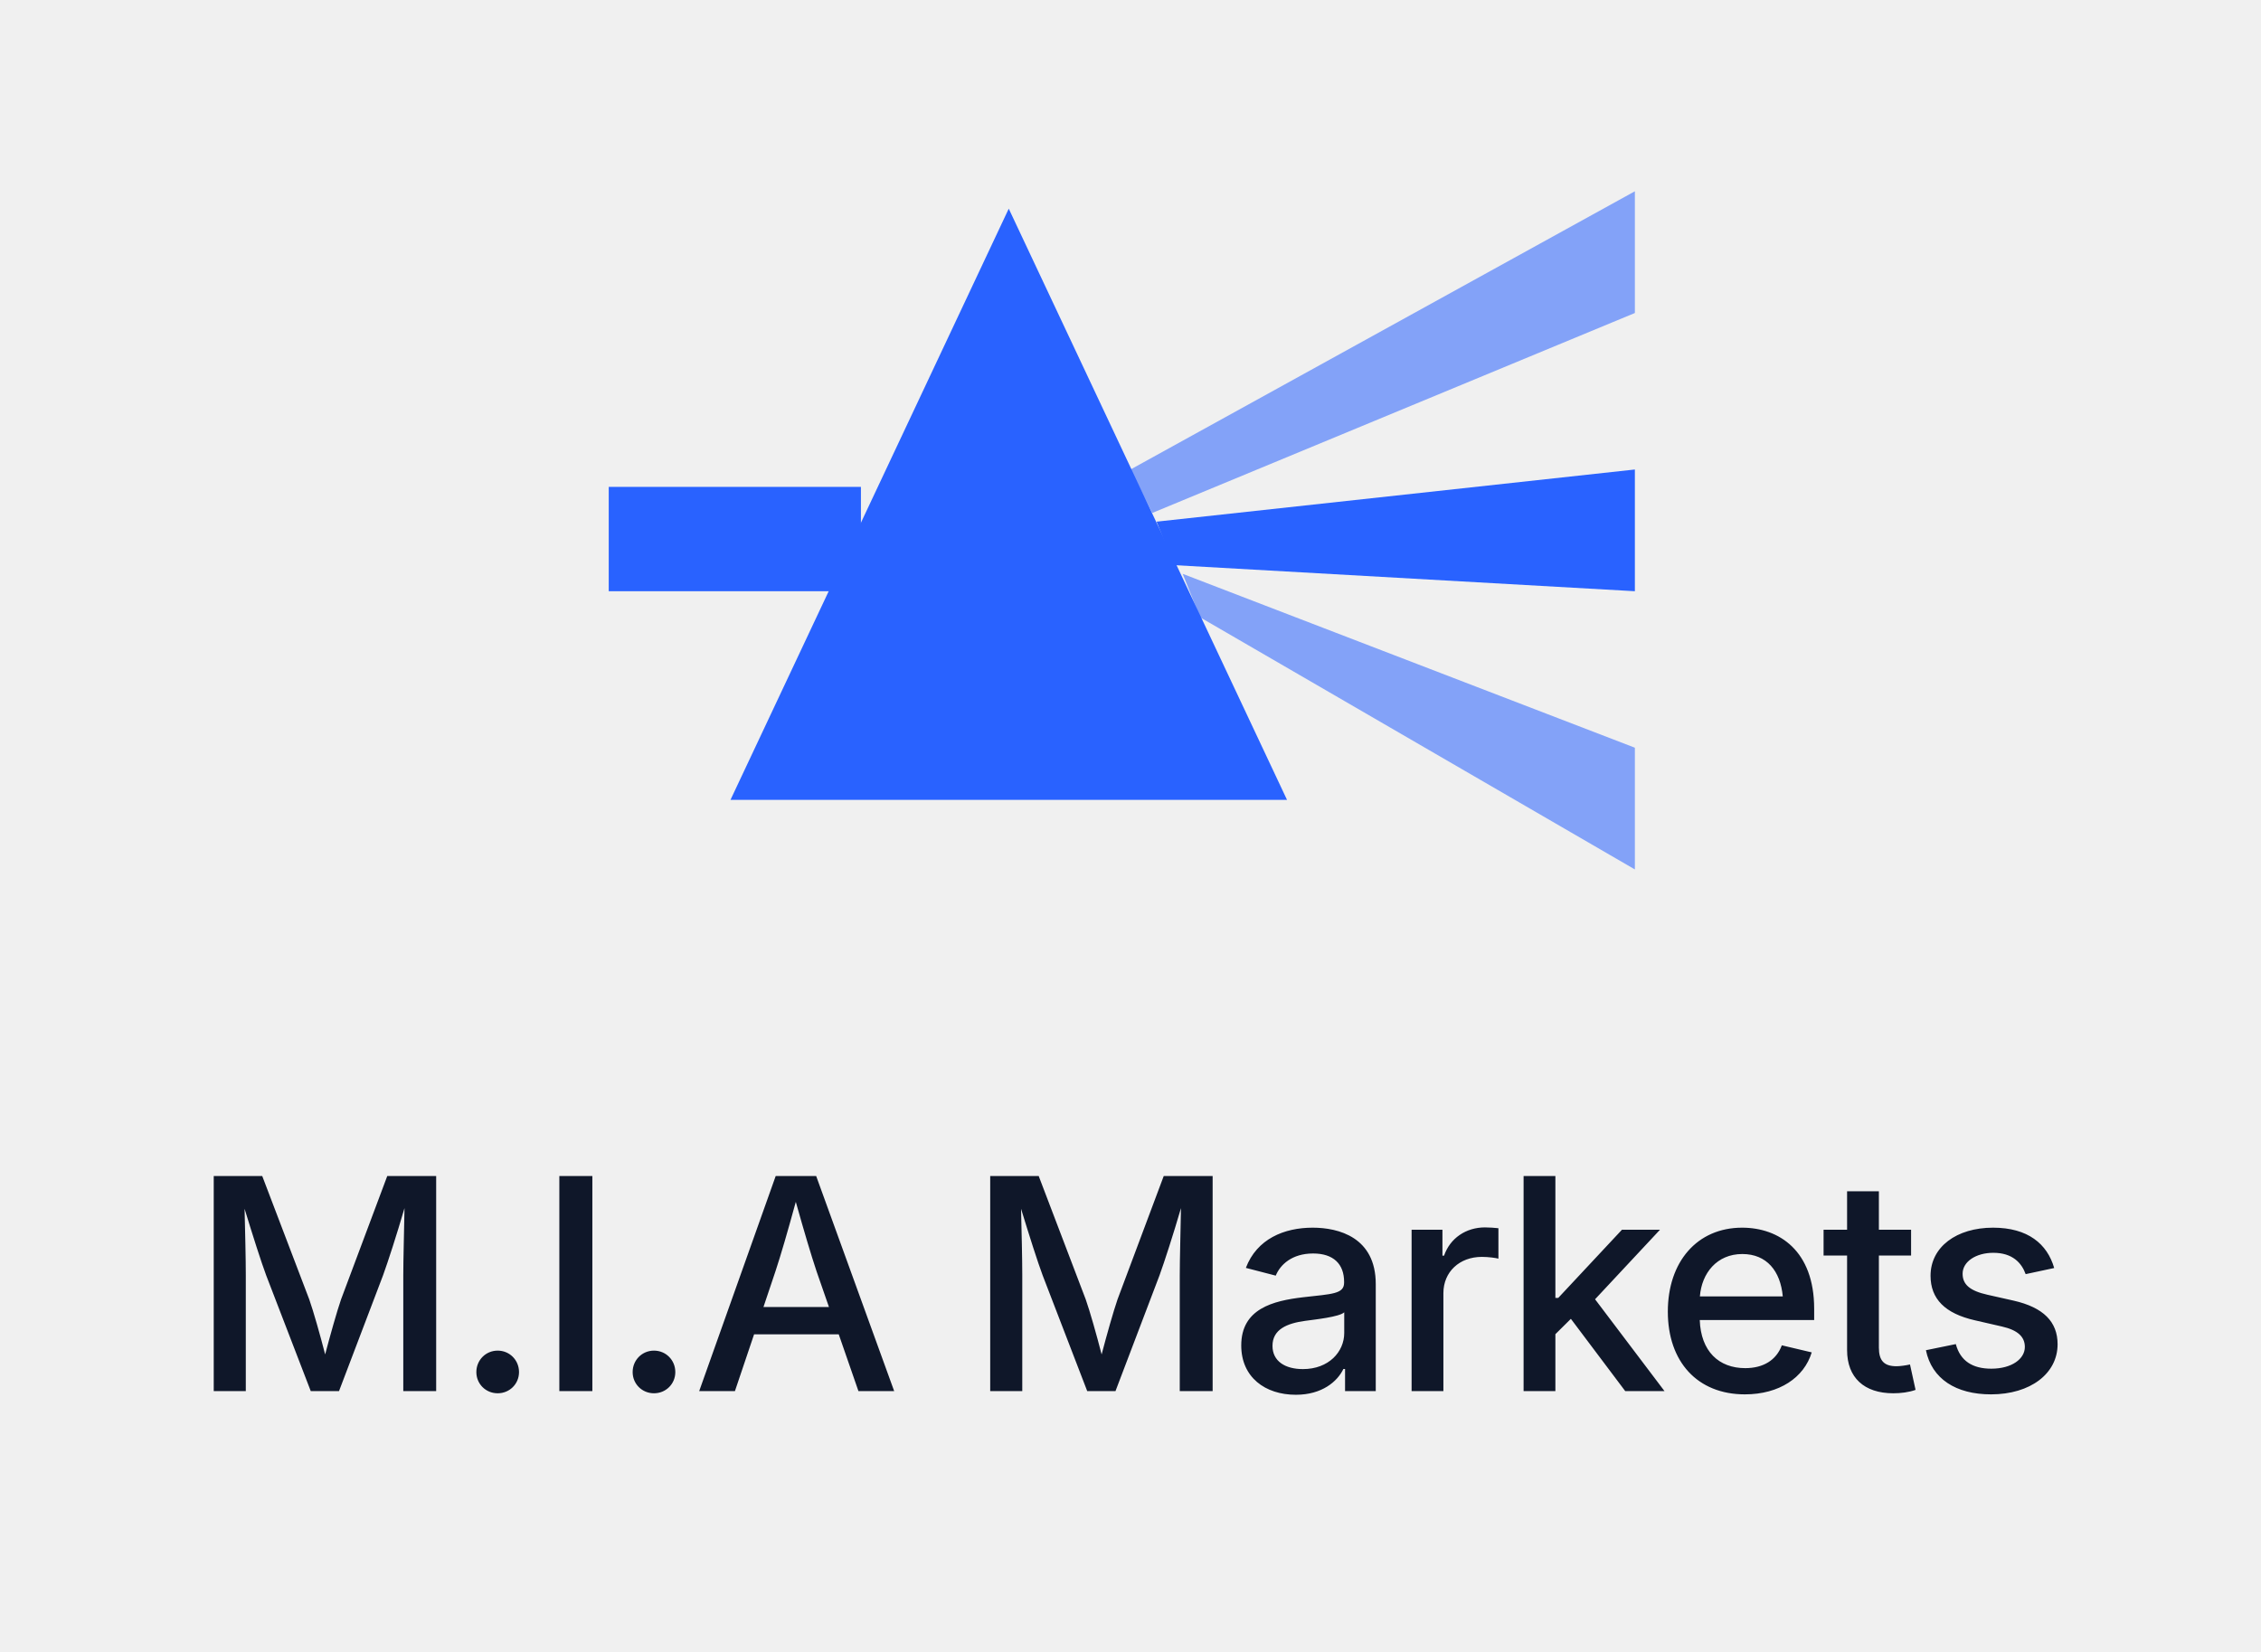
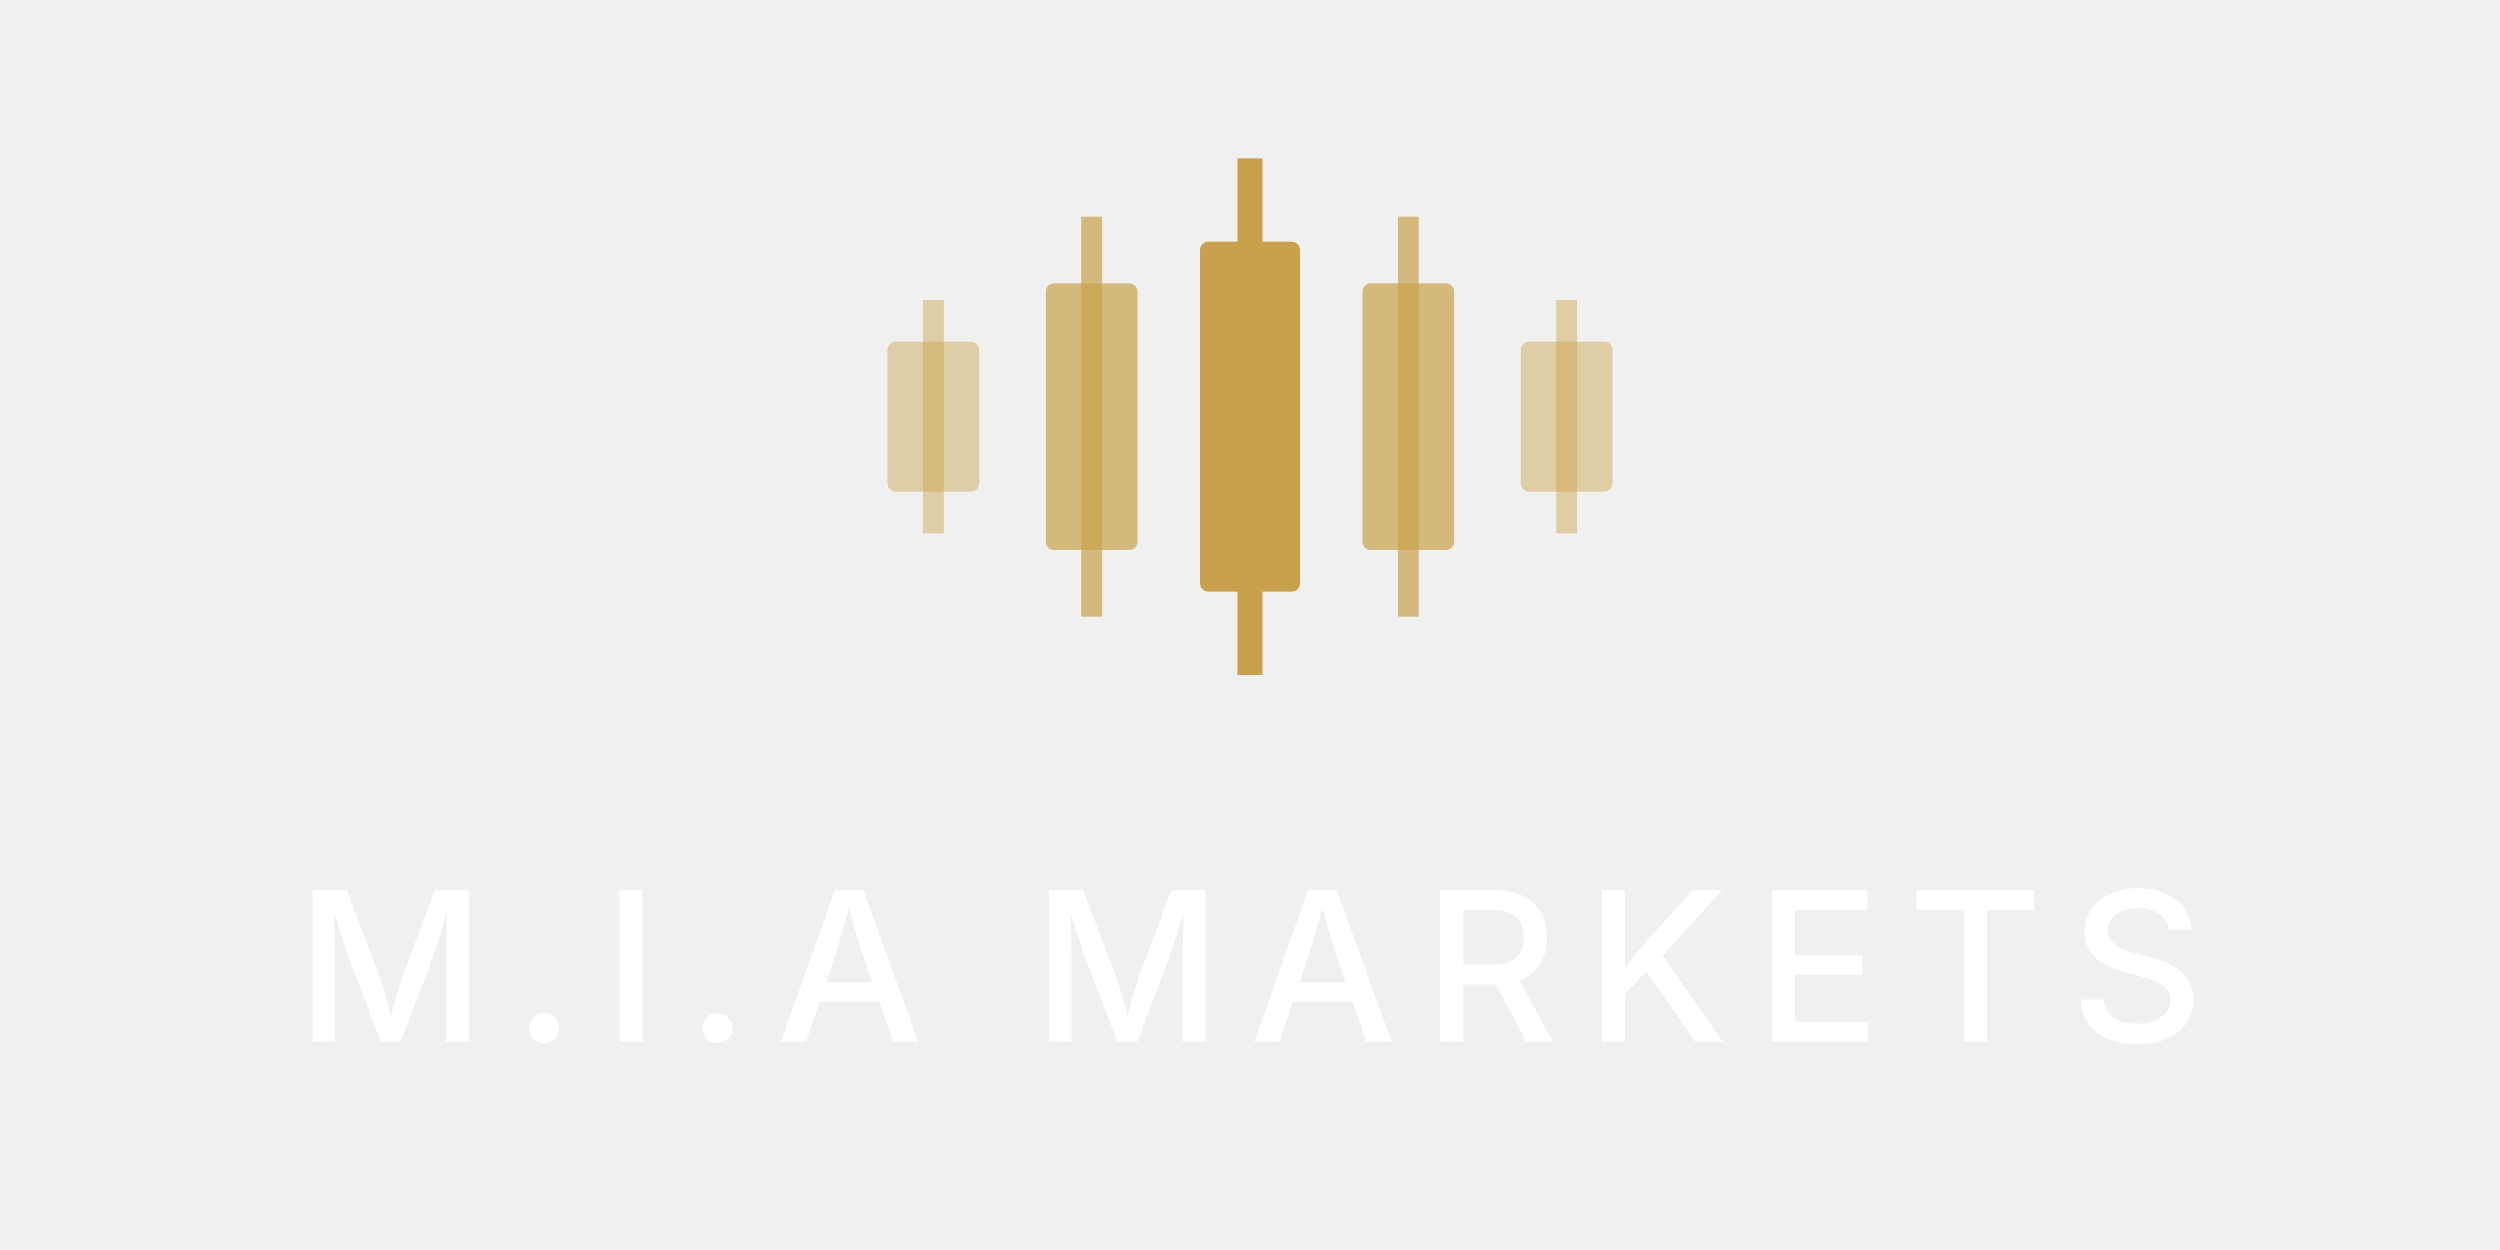
- <svg xmlns="http://www.w3.org/2000/svg" viewBox="0 0 260 190" width="260" height="190" role="img" aria-label="M.I.A Markets">
-   <g transform="translate(70,10)">
-     <rect x="0" y="46" width="29" height="12" fill="#2962FF" />
-     <path d="M46,14 L78,82 L14,82 Z" fill="#2962FF" />
-     <polygon points="60,44 62.5,49 118,26 118,12" fill="#2962FF" opacity="0.55" />
-     <polygon points="63,50 65,55 118,58 118,44" fill="#2962FF" />
-     <polygon points="66,56 68,61 118,90 118,76" fill="#2962FF" opacity="0.55" />
+ <svg xmlns="http://www.w3.org/2000/svg" viewBox="0 0 300 150" width="300" height="150" role="img" aria-label="M.I.A Markets">
+   <g fill="#C9A14A" stroke="#C9A14A" transform="translate(105,14)">
+     <line x1="7" y1="22" x2="7" y2="50" stroke-width="2.5" opacity=".45" />
+     <rect x="1.5" y="27" width="11" height="18" rx="1" stroke="none" opacity=".45" />
+     <line x1="26" y1="12" x2="26" y2="60" stroke-width="2.5" opacity=".7" />
+     <rect x="20.5" y="20" width="11" height="32" rx="1" stroke="none" opacity=".7" />
+     <line x1="45" y1="5" x2="45" y2="67" stroke-width="3" />
+     <rect x="39" y="15" width="12" height="42" rx="1" stroke="none" />
+     <line x1="64" y1="12" x2="64" y2="60" stroke-width="2.5" opacity=".7" />
+     <rect x="58.5" y="20" width="11" height="32" rx="1" stroke="none" opacity=".7" />
+     <line x1="83" y1="22" x2="83" y2="50" stroke-width="2.5" opacity=".45" />
+     <rect x="77.5" y="27" width="11" height="18" rx="1" stroke="none" opacity=".45" />
  </g>
-   <text x="130" y="160" text-anchor="middle" font-family="Inter, Manrope, -apple-system, BlinkMacSystemFont, 'Segoe UI', sans-serif" font-size="34" font-weight="500" letter-spacing="-0.8" fill="#0F1729">M.I.A Markets</text>
+   <text x="150" y="125" text-anchor="middle" font-family="Inter, -apple-system, BlinkMacSystemFont, 'Segoe UI', sans-serif" font-size="25" font-weight="500" letter-spacing="3.2" fill="#FFFFFF">M.I.A MARKETS</text>
</svg>
